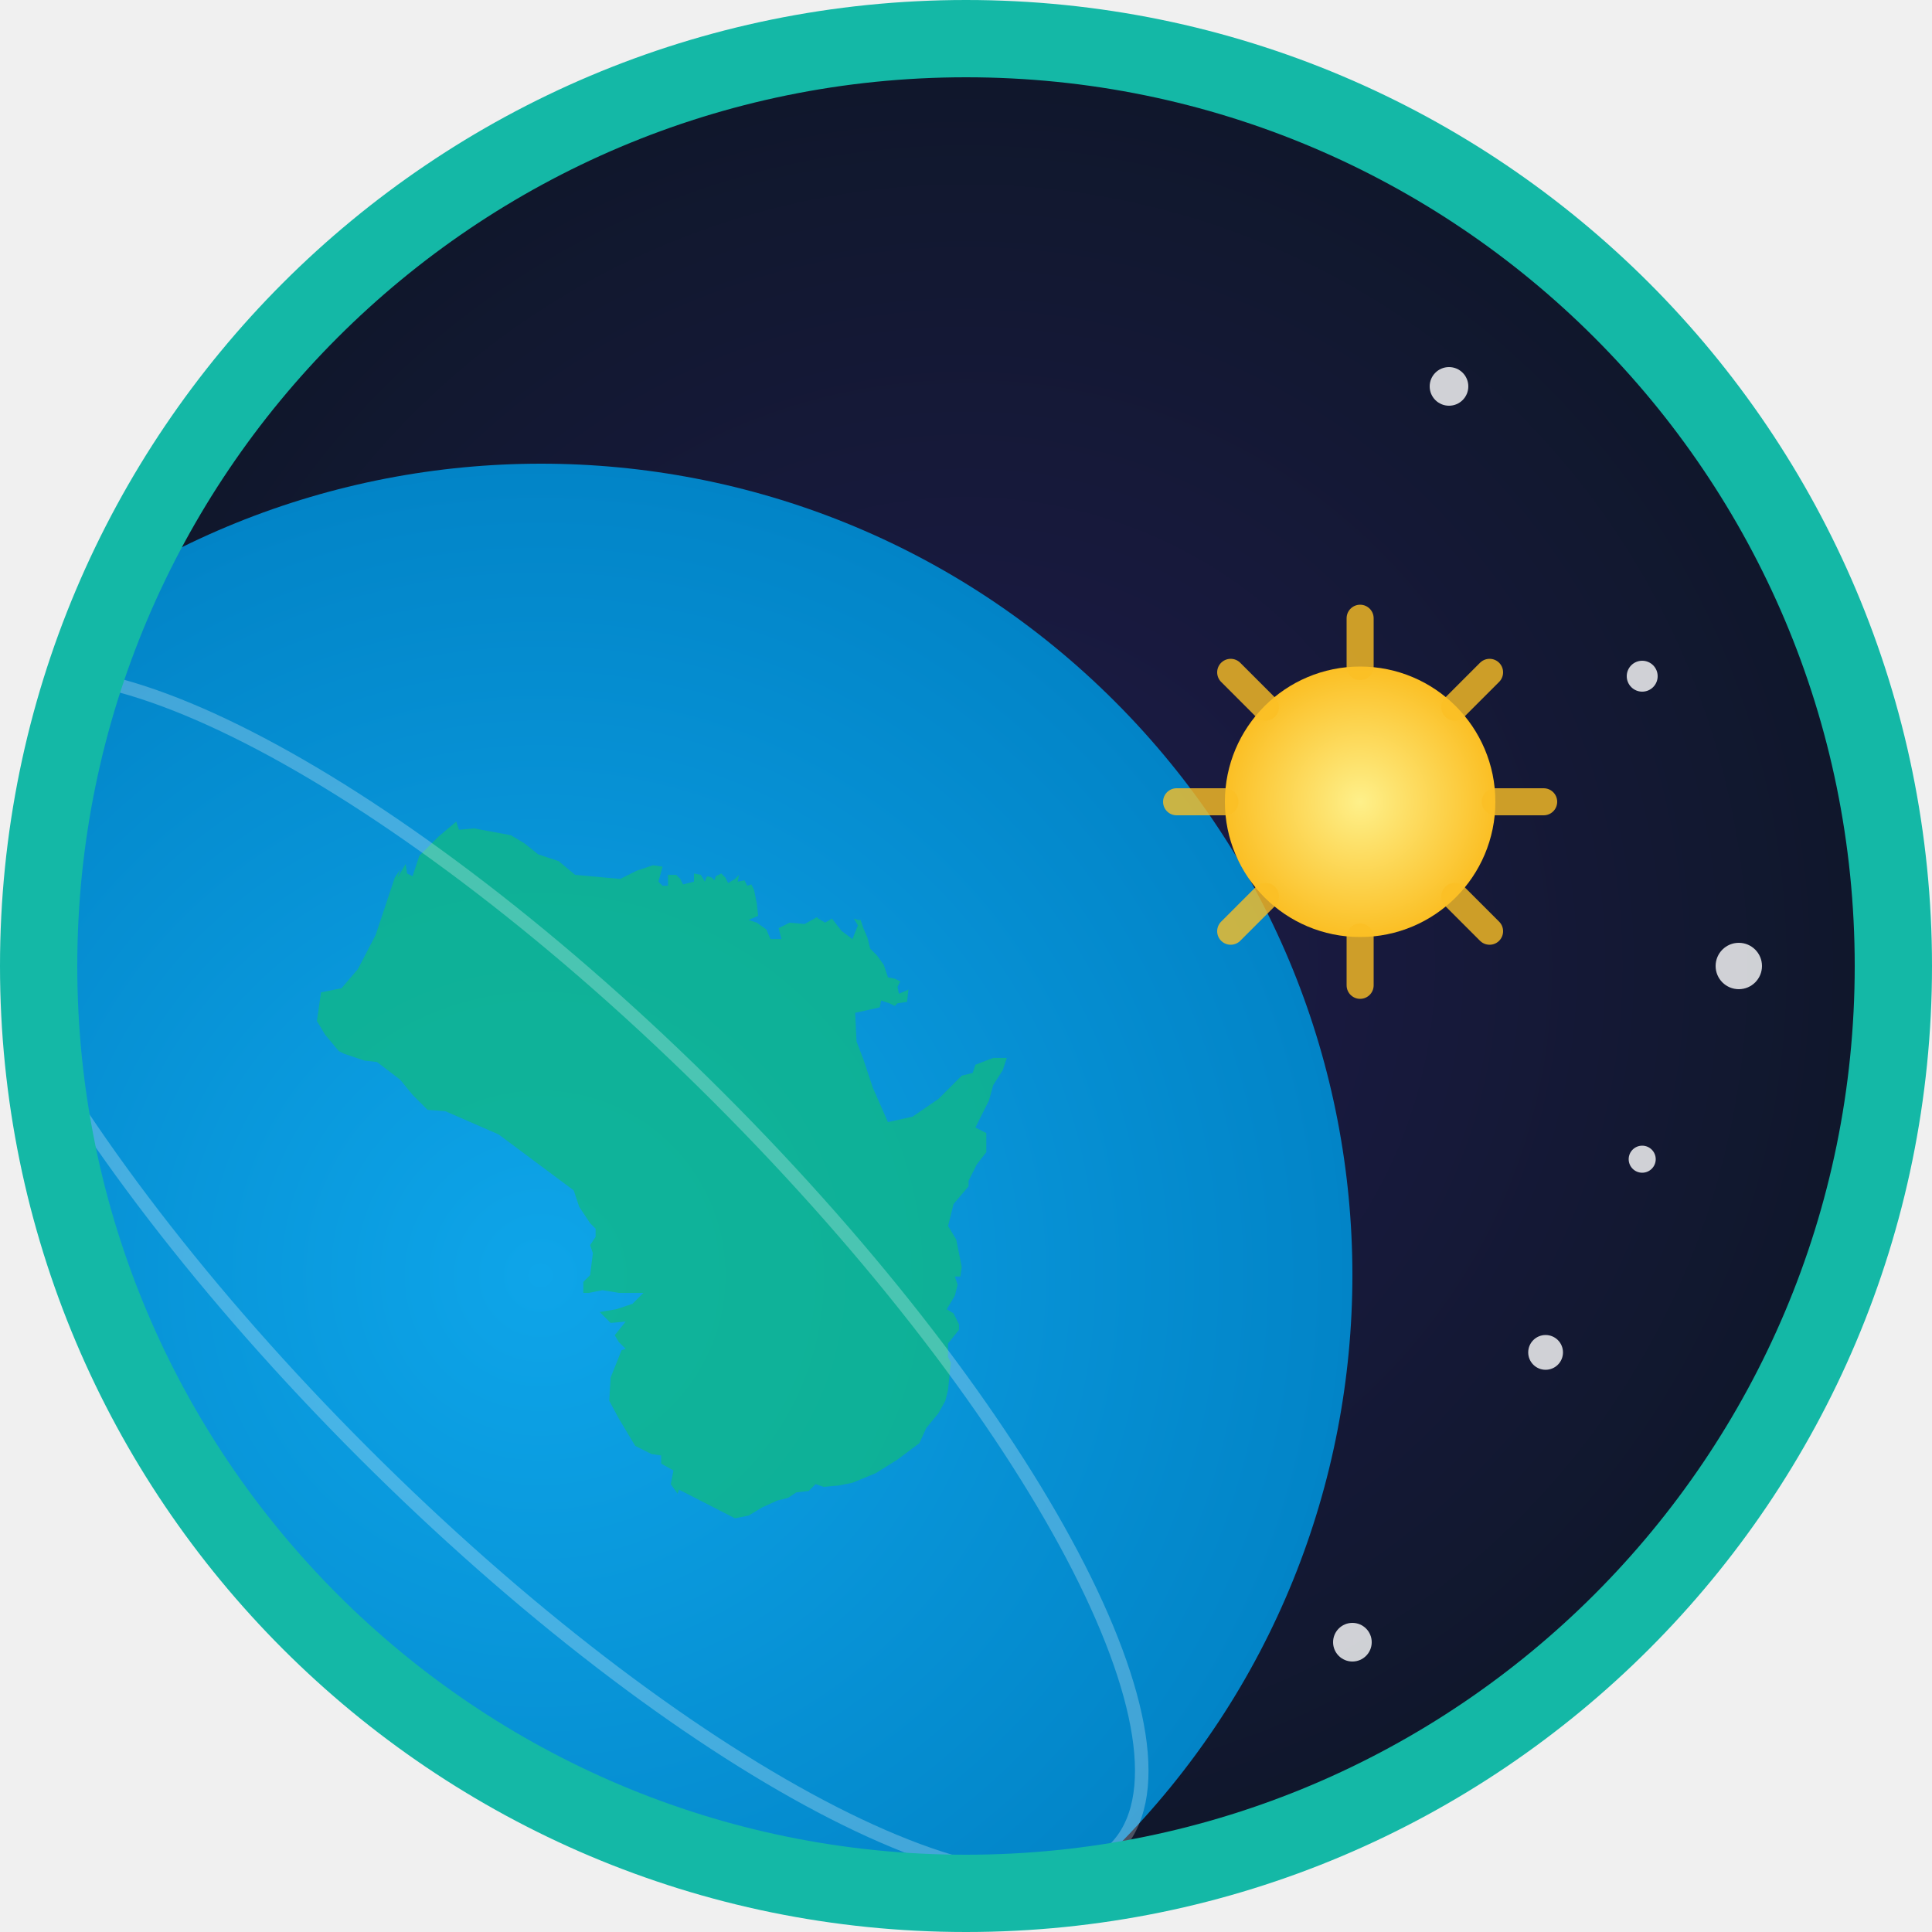
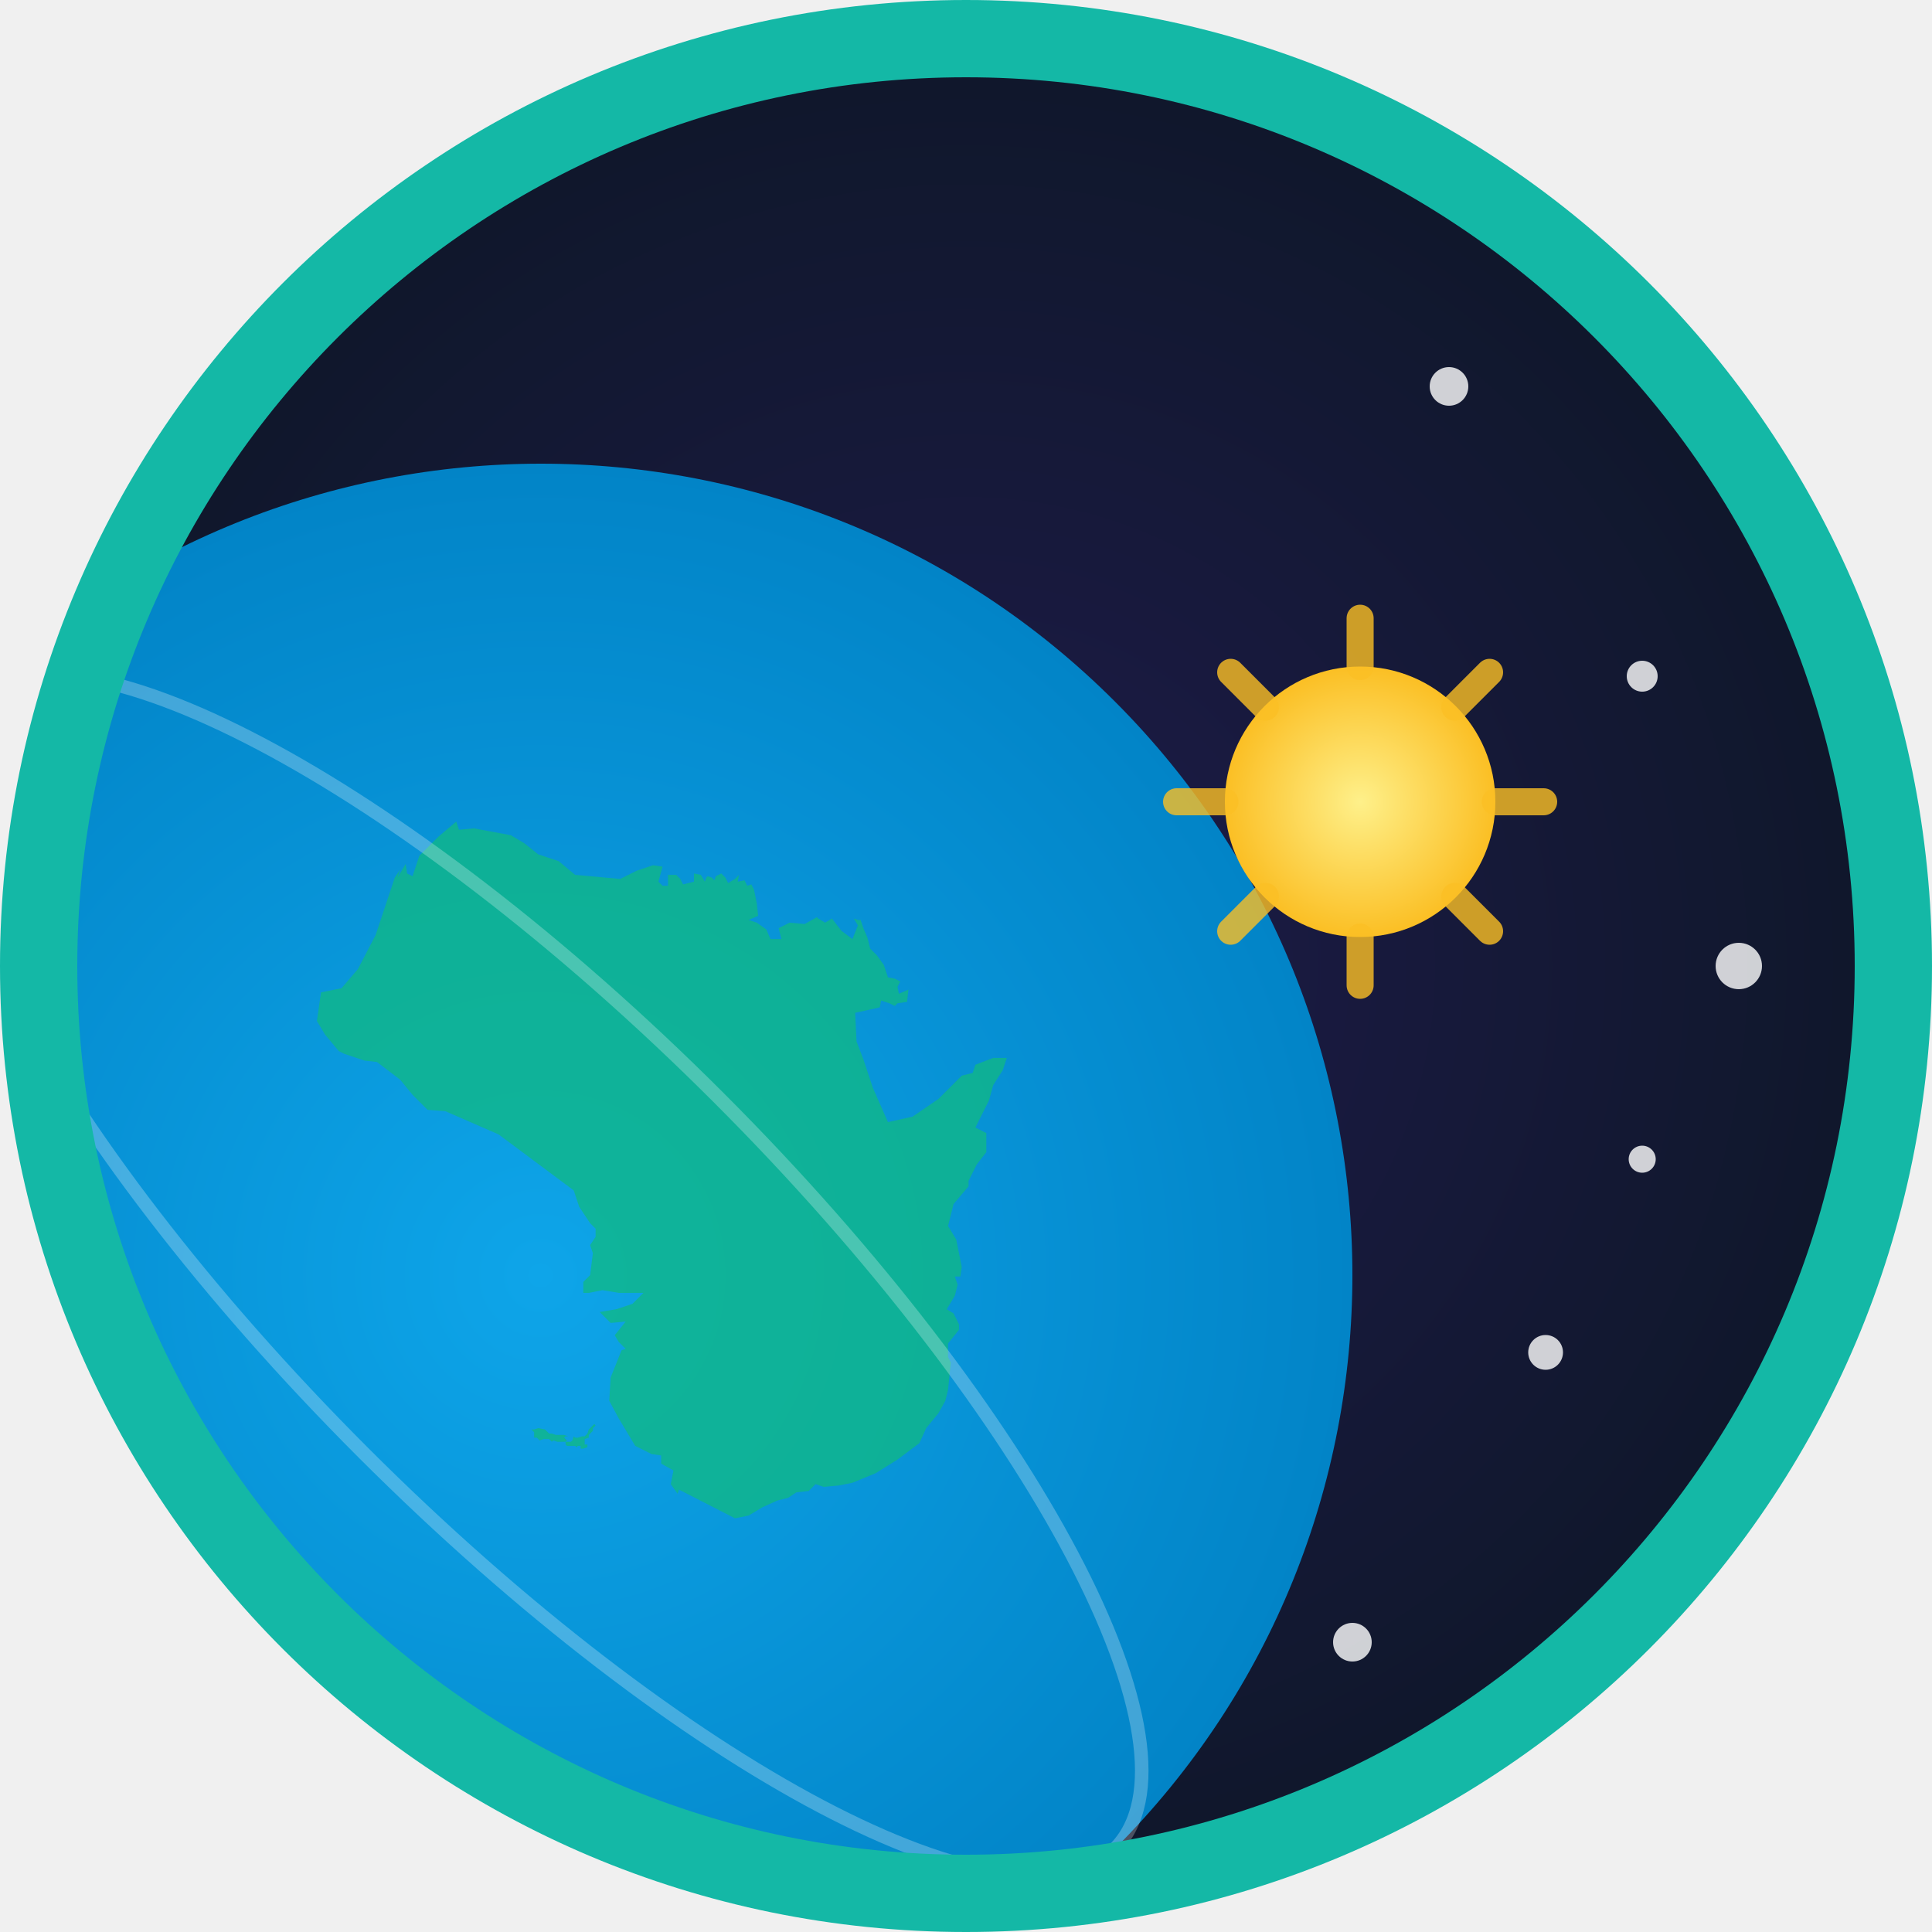
<svg xmlns="http://www.w3.org/2000/svg" width="512" height="512" viewBox="0 0 100 100" fill="none">
  <defs>
    <clipPath id="circleClip">
      <circle cx="50" cy="50" r="48" />
    </clipPath>
    <radialGradient id="spaceGrad" cx="50%" cy="50%">
      <stop offset="0%" stop-color="#1e1b4b" />
      <stop offset="100%" stop-color="#0f172a" />
    </radialGradient>
    <radialGradient id="earthGrad">
      <stop offset="0%" stop-color="#0ea5e9" />
      <stop offset="100%" stop-color="#0284c7" />
    </radialGradient>
    <radialGradient id="sunGrad">
      <stop offset="0%" stop-color="#fef08a" />
      <stop offset="100%" stop-color="#fbbf24" />
    </radialGradient>
  </defs>
  <g clip-path="url(#circleClip)">
    <circle cx="50" cy="50" r="48" fill="url(#spaceGrad)" />
    <g fill="#ffffff" opacity="0.8">
      <circle cx="75" cy="20" r="1" />
      <circle cx="85" cy="35" r="0.8" />
      <circle cx="90" cy="50" r="1.2" />
      <circle cx="80" cy="70" r="0.9" />
      <circle cx="70" cy="85" r="1" />
      <circle cx="85" cy="60" r="0.7" />
    </g>
    <g transform="rotate(45 28 66)">
      <circle cx="28" cy="66" r="42" fill="url(#earthGrad)" />
      <g fill="#10b981" opacity="0.75">
+         <path d="M 24.7 56.0 L 24.8 56.1 L 24.9 56.0 L 24.9 56.1 L 24.9 56.2 L 25.0 56.3 L 24.9 56.5 L 24.7 56.5 L 24.7 56.7 L 24.7 56.8 L 24.9 56.9 L 25.0 56.8 L 25.3 56.9 L 25.2 57.0 L 25.3 57.1 L 25.3 57.2 L 25.1 57.1 L 25.0 57.0 L 24.9 57.1 L 24.8 56.9 L 24.6 57.0 L 24.5 57.0 L 24.5 56.9 L 24.6 56.8 L 24.5 56.8 L 24.5 56.9 L 24.3 56.8 L 24.3 56.7 L 24.3 56.5 L 24.4 56.5 L 24.5 56.2 L 24.6 56.1 Z" />
+         <path d="M 25.8 58.0 L 25.8 58.1 L 25.9 58.2 L 25.8 58.4 L 25.7 58.2 L 25.6 58.3 L 25.6 58.5 L 25.6 58.6 L 25.3 58.5 L 25.2 58.3 L 25.3 58.2 L 25.1 58.2 L 25.0 58.2 L 24.9 58.2 L 24.7 58.4 L 24.7 58.3 L 24.8 58.1 L 25.0 58.1 L 25.1 58.0 L 25.2 58.1 L 25.4 58.0 L 25.4 57.9 L 25.6 57.9 L 25.6 57.7 L 25.8 57.8 L 25.8 57.9 Z" />
+         <path d="M 25.6 57.2 L 25.7 57.4 L 25.5 57.4 L 25.5 57.5 L 25.6 57.6 L 25.4 57.6 L 25.4 57.5 L 25.4 57.5 L 25.3 57.4 L 25.5 57.4 L 25.5 57.3 L 25.3 57.1 L 25.6 57.1 Z" />
+         <path d="M 25.5 59.5 L 25.3 59.8 L 25.1 59.9 L 24.9 59.8 L 24.5 59.9 L 24.2 59.9 L 24.2 60.1 L 24.4 60.3 L 24.6 60.2 L 25.0 60.1 L 25.0 60.2 L 24.9 60.1 L 24.8 60.3 L 24.6 60.4 L 24.8 60.7 L 24.8 60.8 L 25.0 61.0 L 25.0 61.2 L 24.9 61.3 L 24.8 61.2 L 24.9 61.0 L 24.6 61.1 L 24.6 61.0 L 24.6 60.9 L 24.4 60.8 L 24.4 60.6 L 24.3 60.7 L 24.3 61.0 L 24.3 61.3 L 24.2 61.4 L 24.1 61.3 L 24.1 61.1 L 24.1 60.8 L 24.0 60.8 L 23.9 60.7 L 24.0 60.5 L 24.0 60.3 L 24.2 60.0 L 24.2 59.9 L 24.4 59.7 L 24.6 59.7 L 24.9 59.7 L 25.2 59.7 Z" />
+         <path d="M 23.7 59.6 L 23.9 59.8 L 23.7 59.9 L 23.6 60.1 L 23.6 60.3 L 23.4 60.5 L 23.3 60.7 L 23.3 61.1 L 23.2 61.0 L 23.0 61.1 L 22.9 61.0 L 22.7 61.0 L 22.6 61.0 L 22.3 61.1 L 22.2 61.0 L 22.0 61.0 L 21.8 61.0 L 21.8 60.7 L 21.7 60.7 L 21.6 60.5 L 21.5 60.3 L 21.6 60.1 L 21.7 59.9 L 21.7 60.1 L 21.9 60.2 L 22.1 60.1 L 22.2 60.1 L 22.3 59.9 L 22.5 59.9 L 22.7 59.9 L 22.9 59.8 L 23.0 59.5 L 23.1 59.4 L 23.2 59.1 L 23.5 59.1 L 23.7 59.1 L 23.5 59.3 L 23.7 59.5 Z" />
+         <path d="M 27.8 60.1 L 27.9 60.4 L 28.1 60.6 L 28.3 60.3 L 28.6 60.2 L 28.9 60.2 L 29.1 60.3 L 29.3 60.4 L 29.5 60.4 L 29.5 61.2 L 29.5 62.0 L 29.3 61.8 L 29.0 61.7 L 29.0 61.8 L 28.7 61.8 L 28.8 61.6 L 28.9 61.5 L 28.9 61.3 L 28.7 61.1 L 28.3 60.9 L 28.0 60.8 L 27.7 60.6 L 27.6 60.7 L 27.5 60.8 L 27.4 60.7 L 27.4 60.6 L 27.2 60.5 L 27.5 60.4 L 27.7 60.4 L 27.7 60.3 L 27.3 60.3 L 27.2 60.2 L 27.0 60.1 L 26.9 60.0 L 27.2 60.0 L 27.3 59.9 L 27.7 60.0 Z" />
+         <path d="M 31.1 61.7 L 31.3 61.9 L 31.4 62.1 L 31.6 62.2 L 31.6 62.3 L 31.8 62.3 L 31.7 62.4 L 31.9 62.5 L 31.9 62.6 L 31.7 62.6 L 31.7 62.5 L 31.5 62.4 L 31.2 62.4 L 31.0 62.2 L 30.9 62.1 L 30.8 61.8 L 30.5 61.7 L 30.3 61.8 L 30.1 61.8 L 30.1 62.0 L 29.9 62.1 L 29.8 62.0 L 29.5 62.0 L 29.5 61.2 L 29.5 60.4 L 30.0 60.6 L 30.4 60.8 L 30.6 60.9 L 30.8 61.1 L 30.8 61.2 L 31.2 61.4 L 31.3 61.5 L 31.0 61.5 Z" />
+         <path d="M 32.3 61.4 L 32.1 61.4 L 32.1 61.4 L 32.0 61.5 L 31.8 61.5 L 31.7 61.5 L 31.5 61.4 L 31.4 61.3 L 31.4 61.2 L 31.6 61.3 L 31.7 61.3 L 31.8 61.2 L 31.8 61.2 L 31.8 61.3 L 32.0 61.3 L 32.1 61.2 L 32.2 61.2 L 32.2 61.0 L 32.3 61.0 L 32.4 61.1 L 32.4 61.2 Z" />
+         <path d="M 32.6 61.2 L 32.5 61.2 L 32.4 61.1 L 32.4 61.0 L 32.3 60.9 L 32.1 60.8 L 32.0 60.7 L 32.0 60.6 L 32.2 60.7 L 32.2 60.8 L 32.3 60.8 L 32.4 60.9 L 32.5 61.0 Z" />
        <path d="M 26.1 61.7 L 21.3 62.4 L 18.5 63.5 L 17.8 64.1 L 16.7 64.1 L 15.7 64.0 L 14.2 64.2 L 13.7 64.6 L 12.7 65.1 L 12.4 65.2 L 11.3 65.1 L 10.5 64.9 L 9.6 63.7 L 10.2 62.8 L 10.1 61.5 L 9.5 59.6 L 8.1 56.8 L 8.0 56.3 L 8.2 56.7 L 8.0 55.9 L 8.4 56.2 L 8.7 56.1 L 8.2 55.1 L 8.2 53.7 L 8.3 52.5 L 8.7 52.7 L 9.2 52.1 L 10.8 51.0 L 11.6 50.8 L 12.5 50.7 L 13.5 50.2 L 14.6 50.1 L 16.4 48.6 L 16.7 47.7 L 17.1 46.9 L 17.5 46.6 L 17.9 47.3 L 18.2 47.3 L 18.4 47.1 L 18.0 46.7 L 18.2 46.5 L 18.3 46.4 L 18.6 46.4 L 18.9 46.5 L 19.2 46.0 L 18.9 45.7 L 19.2 45.5 L 19.6 45.6 L 19.5 45.4 L 19.5 45.3 L 19.7 45.2 L 19.9 45.2 L 19.8 45.0 L 19.9 44.7 L 20.1 44.7 L 20.2 44.7 L 20.5 44.8 L 20.6 44.4 L 20.6 44.1 L 20.8 44.4 L 21.0 44.1 L 21.3 44.2 L 21.4 44.0 L 21.7 44.1 L 22.3 44.5 L 22.8 44.9 L 22.6 45.4 L 23.0 45.2 L 23.6 45.1 L 24.1 45.3 L 24.5 44.9 L 24.0 44.6 L 24.2 44.0 L 24.8 43.5 L 25.0 42.8 L 25.1 42.8 L 25.5 42.7 L 25.6 42.3 L 26.4 42.4 L 27.1 42.3 L 26.8 41.6 L 26.4 41.5 L 26.6 41.4 L 26.7 41.3 L 27.1 41.5 L 27.6 41.7 L 28.1 42.0 L 28.6 42.0 L 29.2 42.1 L 29.8 42.4 L 30.1 42.2 L 30.4 42.1 L 30.5 42.4 L 30.8 42.6 L 31.0 42.1 L 31.4 42.6 L 31.1 43.0 L 31.1 43.2 L 30.8 43.3 L 30.4 43.5 L 30.6 43.8 L 29.9 44.9 L 31.0 45.9 L 31.9 46.3 L 33.3 47.0 L 35.1 47.7 L 35.8 46.6 L 36.1 45.0 L 36.1 43.3 L 36.4 42.8 L 36.2 42.4 L 36.6 41.5 L 37.1 41.0 L 37.4 41.6 L 37.6 42.5 L 38.0 43.2 L 38.5 44.7 L 39.1 44.5 L 39.8 45.2 L 39.9 46.0 L 40.2 46.9 L 40.4 47.1 L 40.5 48.3 L 41.1 49.3 L 41.9 49.5 L 42.8 50.1 L 43.1 50.3 L 43.4 50.7 L 43.2 50.9 L 43.6 51.1 L 43.9 51.6 L 44.1 52.4 L 44.5 52.3 L 45.1 52.5 L 45.3 52.7 L 45.4 53.6 L 45.9 54.1 L 46.2 54.2 L 47.1 55.3 L 47.4 55.8 L 47.6 56.5 L 47.7 57.5 L 48.0 58.3 L 47.8 59.7 L 47.5 61.0 L 47.0 62.2 L 46.6 62.8 L 46.1 63.4 L 45.7 63.6 L 45.7 64.1 L 45.3 64.6 L 45.2 65.1 L 44.9 65.6 L 44.6 66.4 L 44.4 67.2 L 44.0 67.8 L 40.9 68.8 L 41.0 69.0 L 40.4 68.9 L 40.0 68.3 L 39.3 68.5 L 39.0 68.2 L 38.6 68.5 L 37.7 68.8 L 36.1 68.4 L 35.1 68.1 L 34.3 67.2 L 33.7 65.8 L 33.8 65.6 L 33.3 65.6 L 32.9 65.5 L 32.8 64.6 L 32.3 65.2 L 31.5 65.2 L 32.0 64.5 L 32.4 63.7 L 32.4 62.9 L 32.3 63.0 L 31.5 63.8 L 30.8 64.3 L 30.4 64.9 L 30.2 65.1 L 29.8 64.7 L 29.8 64.2 L 29.1 63.3 L 28.7 63.1 L 28.6 62.6 L 28.3 62.3 L 27.9 62.3 L 26.9 62.1 Z" />
+         <path d="M 35.6 70.0 L 35.6 70.3 L 35.6 70.1 L 35.7 70.2 L 35.6 70.4 L 35.7 70.5 L 35.8 70.6 L 35.9 70.5 L 36.0 70.6 L 35.9 70.8 L 35.8 70.9 L 35.7 70.8 L 35.6 70.9 L 35.6 71.0 L 35.5 71.0 L 35.4 71.1 L 35.2 71.3 L 35.1 71.3 L 35.1 71.3 L 35.0 71.2 L 35.2 71.0 L 35.2 70.9 L 35.1 70.7 L 35.2 70.7 L 35.3 70.6 L 35.4 70.4 L 35.5 70.3 L 35.5 70.1 L 35.5 70.1 L 35.4 69.9 L 35.4 69.7 L 35.4 69.5 L 35.5 69.5 L 35.5 69.7 L 35.6 69.8 Z" />
+         <path d="M 34.8 71.0 L 34.8 71.1 L 35.0 71.1 L 35.0 71.2 L 34.9 71.3 L 34.8 71.4 L 34.7 71.5 L 34.5 71.6 L 34.5 71.7 L 34.4 71.7 L 34.3 71.7 L 34.1 71.9 L 34.0 72.1 L 33.8 72.1 L 33.7 72.2 L 33.6 72.1 L 33.5 72.0 L 33.3 72.0 L 33.4 71.9 L 33.5 71.7 L 33.8 71.5 L 33.9 71.5 L 34.1 71.5 L 34.2 71.4 L 34.4 71.3 L 34.5 71.2 L 34.6 71.1 L 34.7 71.0 L 34.9 70.9 Z" />
      </g>
      <ellipse cx="28" cy="66" rx="42" ry="13" fill="none" stroke="#ffffff" stroke-width="0.7" opacity="0.25" />
    </g>
    <g transform="translate(28, 66) rotate(90)">
      <g transform="translate(-24.5, -42.4)">
        <circle cx="0" cy="0" r="7" fill="url(#sunGrad)" />
        <g stroke="#fbbf24" stroke-width="1.4" stroke-linecap="round" opacity="0.8">
          <line x1="0" y1="-9.5" x2="0" y2="-7" />
          <line x1="9.5" y1="0" x2="7" y2="0" />
          <line x1="0" y1="9.5" x2="0" y2="7" />
          <line x1="-9.5" y1="0" x2="-7" y2="0" />
          <line x1="6.7" y1="-6.7" x2="4.9" y2="-4.9" />
          <line x1="6.7" y1="6.7" x2="4.9" y2="4.9" />
          <line x1="-6.7" y1="6.7" x2="-4.9" y2="4.9" />
          <line x1="-6.7" y1="-6.7" x2="-4.9" y2="-4.9" />
        </g>
      </g>
    </g>
  </g>
  <circle cx="50" cy="50" r="48" fill="none" stroke="#14b8a6" stroke-width="4" />
</svg>
